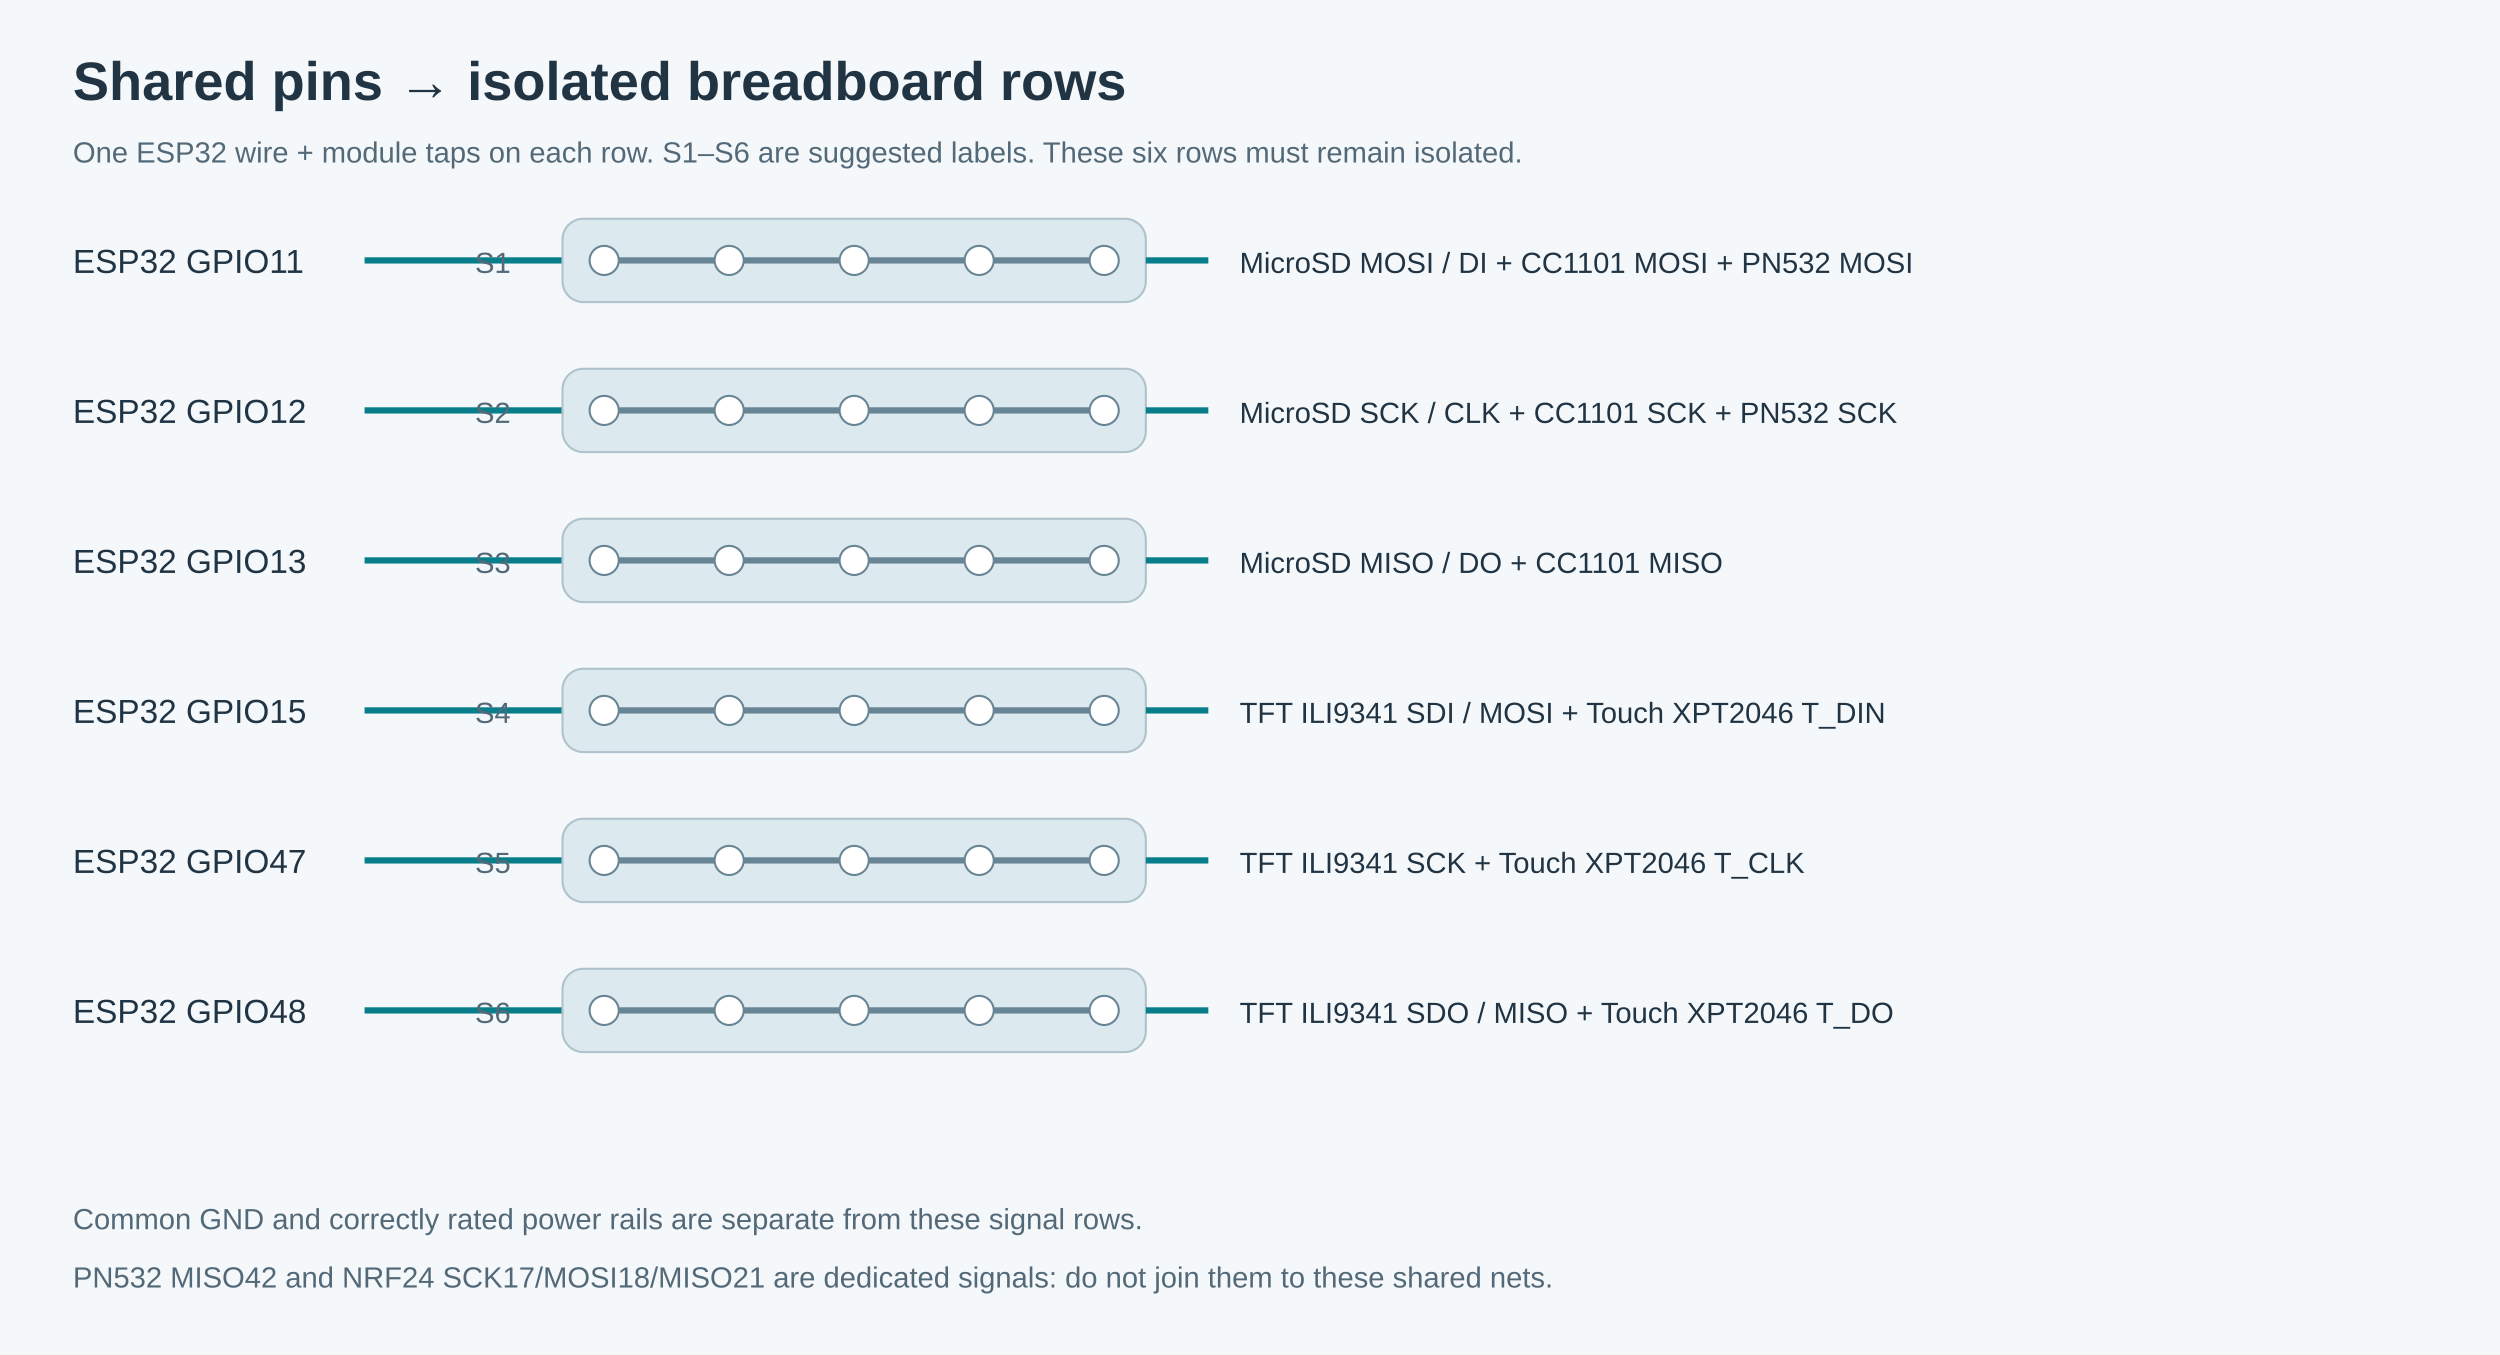
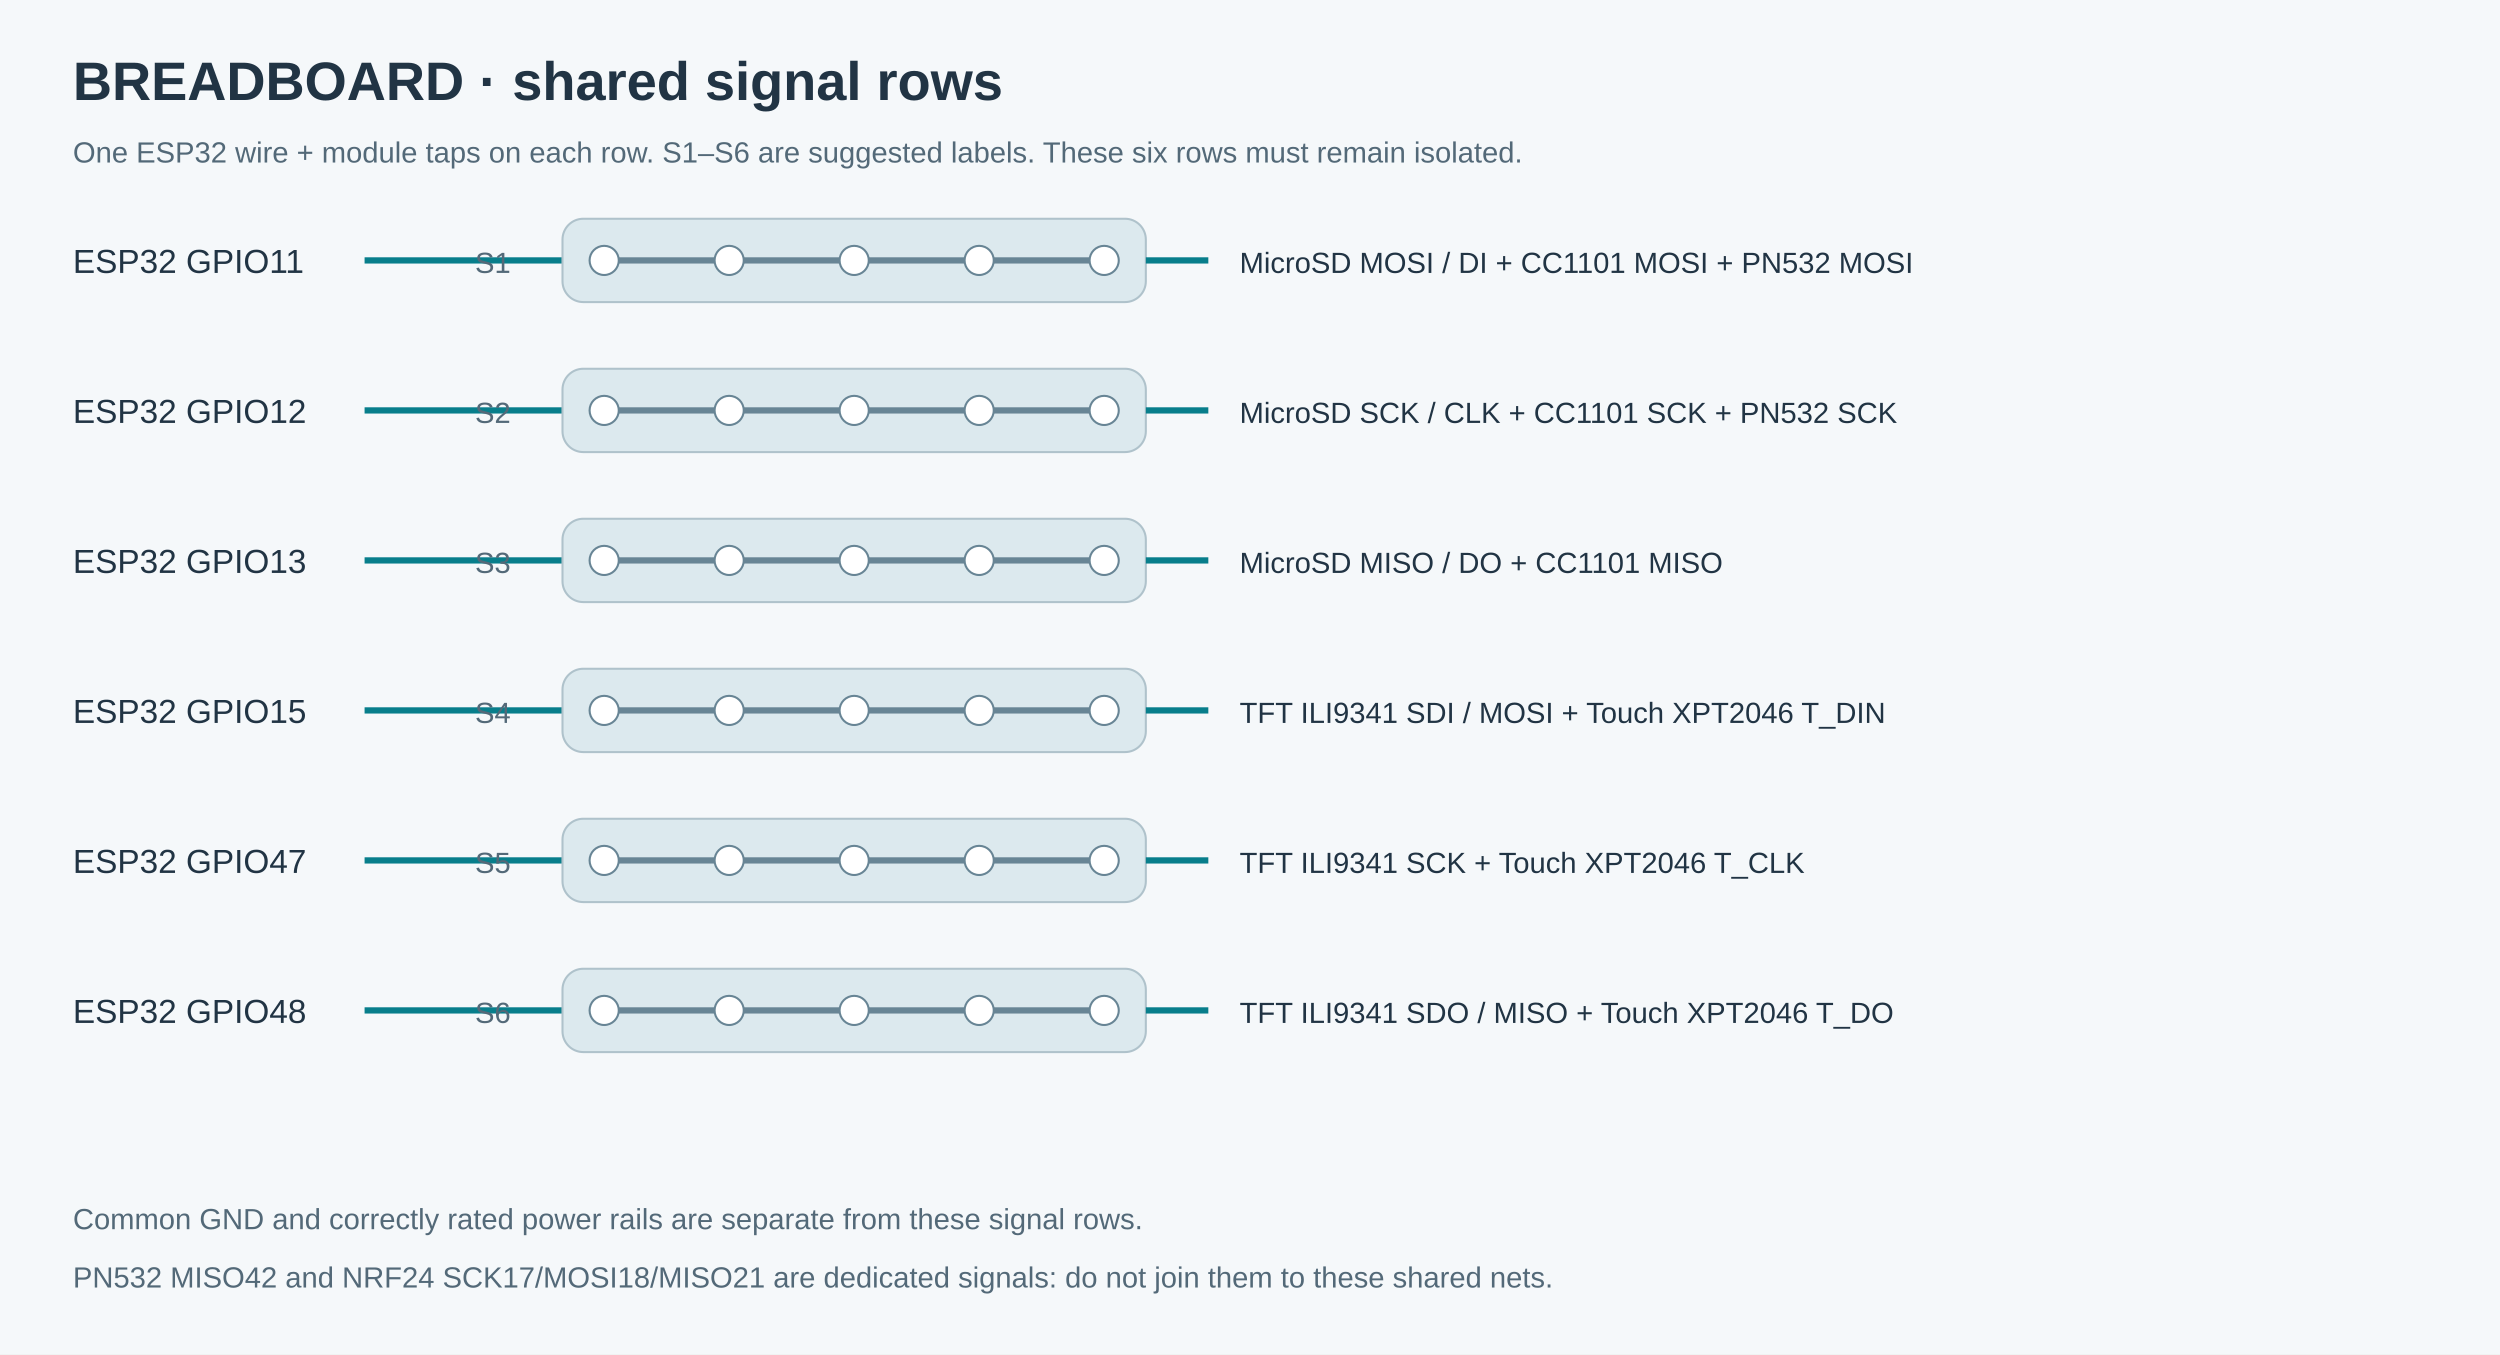
<svg xmlns="http://www.w3.org/2000/svg" width="1200" height="650" viewBox="0 0 1200 650" role="img" aria-label="Six isolated breadboard signal rows for shared GPIOs">
  <style>text{font-family:Arial,sans-serif;fill:#213444;font-size:16px}.h{font-size:26px;font-weight:700}.s{font-size:14px;fill:#536978}</style>
  <rect width="1200" height="650" fill="#f5f8fa" />
-   <text x="35" y="48" class="h">Shared pins → isolated breadboard rows</text>
+   <text x="35" y="48" class="h">BREADBOARD · shared signal rows</text>
  <text x="35" y="78" class="s">One ESP32 wire + module taps on each row. S1–S6 are suggested labels. These six rows must remain isolated.</text>
  <text x="35" y="131">ESP32 GPIO11</text>
  <path d="M175 125 H270" stroke="#087e8b" stroke-width="3" />
  <rect x="270" y="105" width="280" height="40" rx="10" fill="#dce9ee" stroke="#afc2cb" />
  <text x="228" y="131" class="s">S1</text>
  <path d="M290 125 H530" stroke="#688595" stroke-width="3" />
  <circle cx="290" cy="125" r="7" fill="white" stroke="#688595" />
  <circle cx="350" cy="125" r="7" fill="white" stroke="#688595" />
  <circle cx="410" cy="125" r="7" fill="white" stroke="#688595" />
  <circle cx="470" cy="125" r="7" fill="white" stroke="#688595" />
  <circle cx="530" cy="125" r="7" fill="white" stroke="#688595" />
  <path d="M550 125 H580" stroke="#087e8b" stroke-width="3" />
  <text x="595" y="131" style="font-size:14px">MicroSD MOSI / DI + CC1101 MOSI + PN532 MOSI</text>
  <text x="35" y="203">ESP32 GPIO12</text>
  <path d="M175 197 H270" stroke="#087e8b" stroke-width="3" />
  <rect x="270" y="177" width="280" height="40" rx="10" fill="#dce9ee" stroke="#afc2cb" />
  <text x="228" y="203" class="s">S2</text>
  <path d="M290 197 H530" stroke="#688595" stroke-width="3" />
  <circle cx="290" cy="197" r="7" fill="white" stroke="#688595" />
  <circle cx="350" cy="197" r="7" fill="white" stroke="#688595" />
  <circle cx="410" cy="197" r="7" fill="white" stroke="#688595" />
  <circle cx="470" cy="197" r="7" fill="white" stroke="#688595" />
  <circle cx="530" cy="197" r="7" fill="white" stroke="#688595" />
  <path d="M550 197 H580" stroke="#087e8b" stroke-width="3" />
  <text x="595" y="203" style="font-size:14px">MicroSD SCK / CLK + CC1101 SCK + PN532 SCK</text>
  <text x="35" y="275">ESP32 GPIO13</text>
  <path d="M175 269 H270" stroke="#087e8b" stroke-width="3" />
  <rect x="270" y="249" width="280" height="40" rx="10" fill="#dce9ee" stroke="#afc2cb" />
  <text x="228" y="275" class="s">S3</text>
  <path d="M290 269 H530" stroke="#688595" stroke-width="3" />
  <circle cx="290" cy="269" r="7" fill="white" stroke="#688595" />
  <circle cx="350" cy="269" r="7" fill="white" stroke="#688595" />
  <circle cx="410" cy="269" r="7" fill="white" stroke="#688595" />
  <circle cx="470" cy="269" r="7" fill="white" stroke="#688595" />
  <circle cx="530" cy="269" r="7" fill="white" stroke="#688595" />
  <path d="M550 269 H580" stroke="#087e8b" stroke-width="3" />
  <text x="595" y="275" style="font-size:14px">MicroSD MISO / DO + CC1101 MISO</text>
  <text x="35" y="347">ESP32 GPIO15</text>
  <path d="M175 341 H270" stroke="#087e8b" stroke-width="3" />
  <rect x="270" y="321" width="280" height="40" rx="10" fill="#dce9ee" stroke="#afc2cb" />
  <text x="228" y="347" class="s">S4</text>
  <path d="M290 341 H530" stroke="#688595" stroke-width="3" />
  <circle cx="290" cy="341" r="7" fill="white" stroke="#688595" />
  <circle cx="350" cy="341" r="7" fill="white" stroke="#688595" />
  <circle cx="410" cy="341" r="7" fill="white" stroke="#688595" />
  <circle cx="470" cy="341" r="7" fill="white" stroke="#688595" />
  <circle cx="530" cy="341" r="7" fill="white" stroke="#688595" />
  <path d="M550 341 H580" stroke="#087e8b" stroke-width="3" />
  <text x="595" y="347" style="font-size:14px">TFT ILI9341 SDI / MOSI + Touch XPT2046 T_DIN</text>
  <text x="35" y="419">ESP32 GPIO47</text>
  <path d="M175 413 H270" stroke="#087e8b" stroke-width="3" />
  <rect x="270" y="393" width="280" height="40" rx="10" fill="#dce9ee" stroke="#afc2cb" />
  <text x="228" y="419" class="s">S5</text>
  <path d="M290 413 H530" stroke="#688595" stroke-width="3" />
  <circle cx="290" cy="413" r="7" fill="white" stroke="#688595" />
  <circle cx="350" cy="413" r="7" fill="white" stroke="#688595" />
  <circle cx="410" cy="413" r="7" fill="white" stroke="#688595" />
  <circle cx="470" cy="413" r="7" fill="white" stroke="#688595" />
  <circle cx="530" cy="413" r="7" fill="white" stroke="#688595" />
  <path d="M550 413 H580" stroke="#087e8b" stroke-width="3" />
  <text x="595" y="419" style="font-size:14px">TFT ILI9341 SCK + Touch XPT2046 T_CLK</text>
  <text x="35" y="491">ESP32 GPIO48</text>
  <path d="M175 485 H270" stroke="#087e8b" stroke-width="3" />
  <rect x="270" y="465" width="280" height="40" rx="10" fill="#dce9ee" stroke="#afc2cb" />
  <text x="228" y="491" class="s">S6</text>
  <path d="M290 485 H530" stroke="#688595" stroke-width="3" />
  <circle cx="290" cy="485" r="7" fill="white" stroke="#688595" />
  <circle cx="350" cy="485" r="7" fill="white" stroke="#688595" />
  <circle cx="410" cy="485" r="7" fill="white" stroke="#688595" />
  <circle cx="470" cy="485" r="7" fill="white" stroke="#688595" />
  <circle cx="530" cy="485" r="7" fill="white" stroke="#688595" />
  <path d="M550 485 H580" stroke="#087e8b" stroke-width="3" />
  <text x="595" y="491" style="font-size:14px">TFT ILI9341 SDO / MISO + Touch XPT2046 T_DO</text>
  <text x="35" y="590" class="s">Common GND and correctly rated power rails are separate from these signal rows.</text>
  <text x="35" y="618" class="s">PN532 MISO42 and NRF24 SCK17/MOSI18/MISO21 are dedicated signals: do not join them to these shared nets.</text>
</svg>
